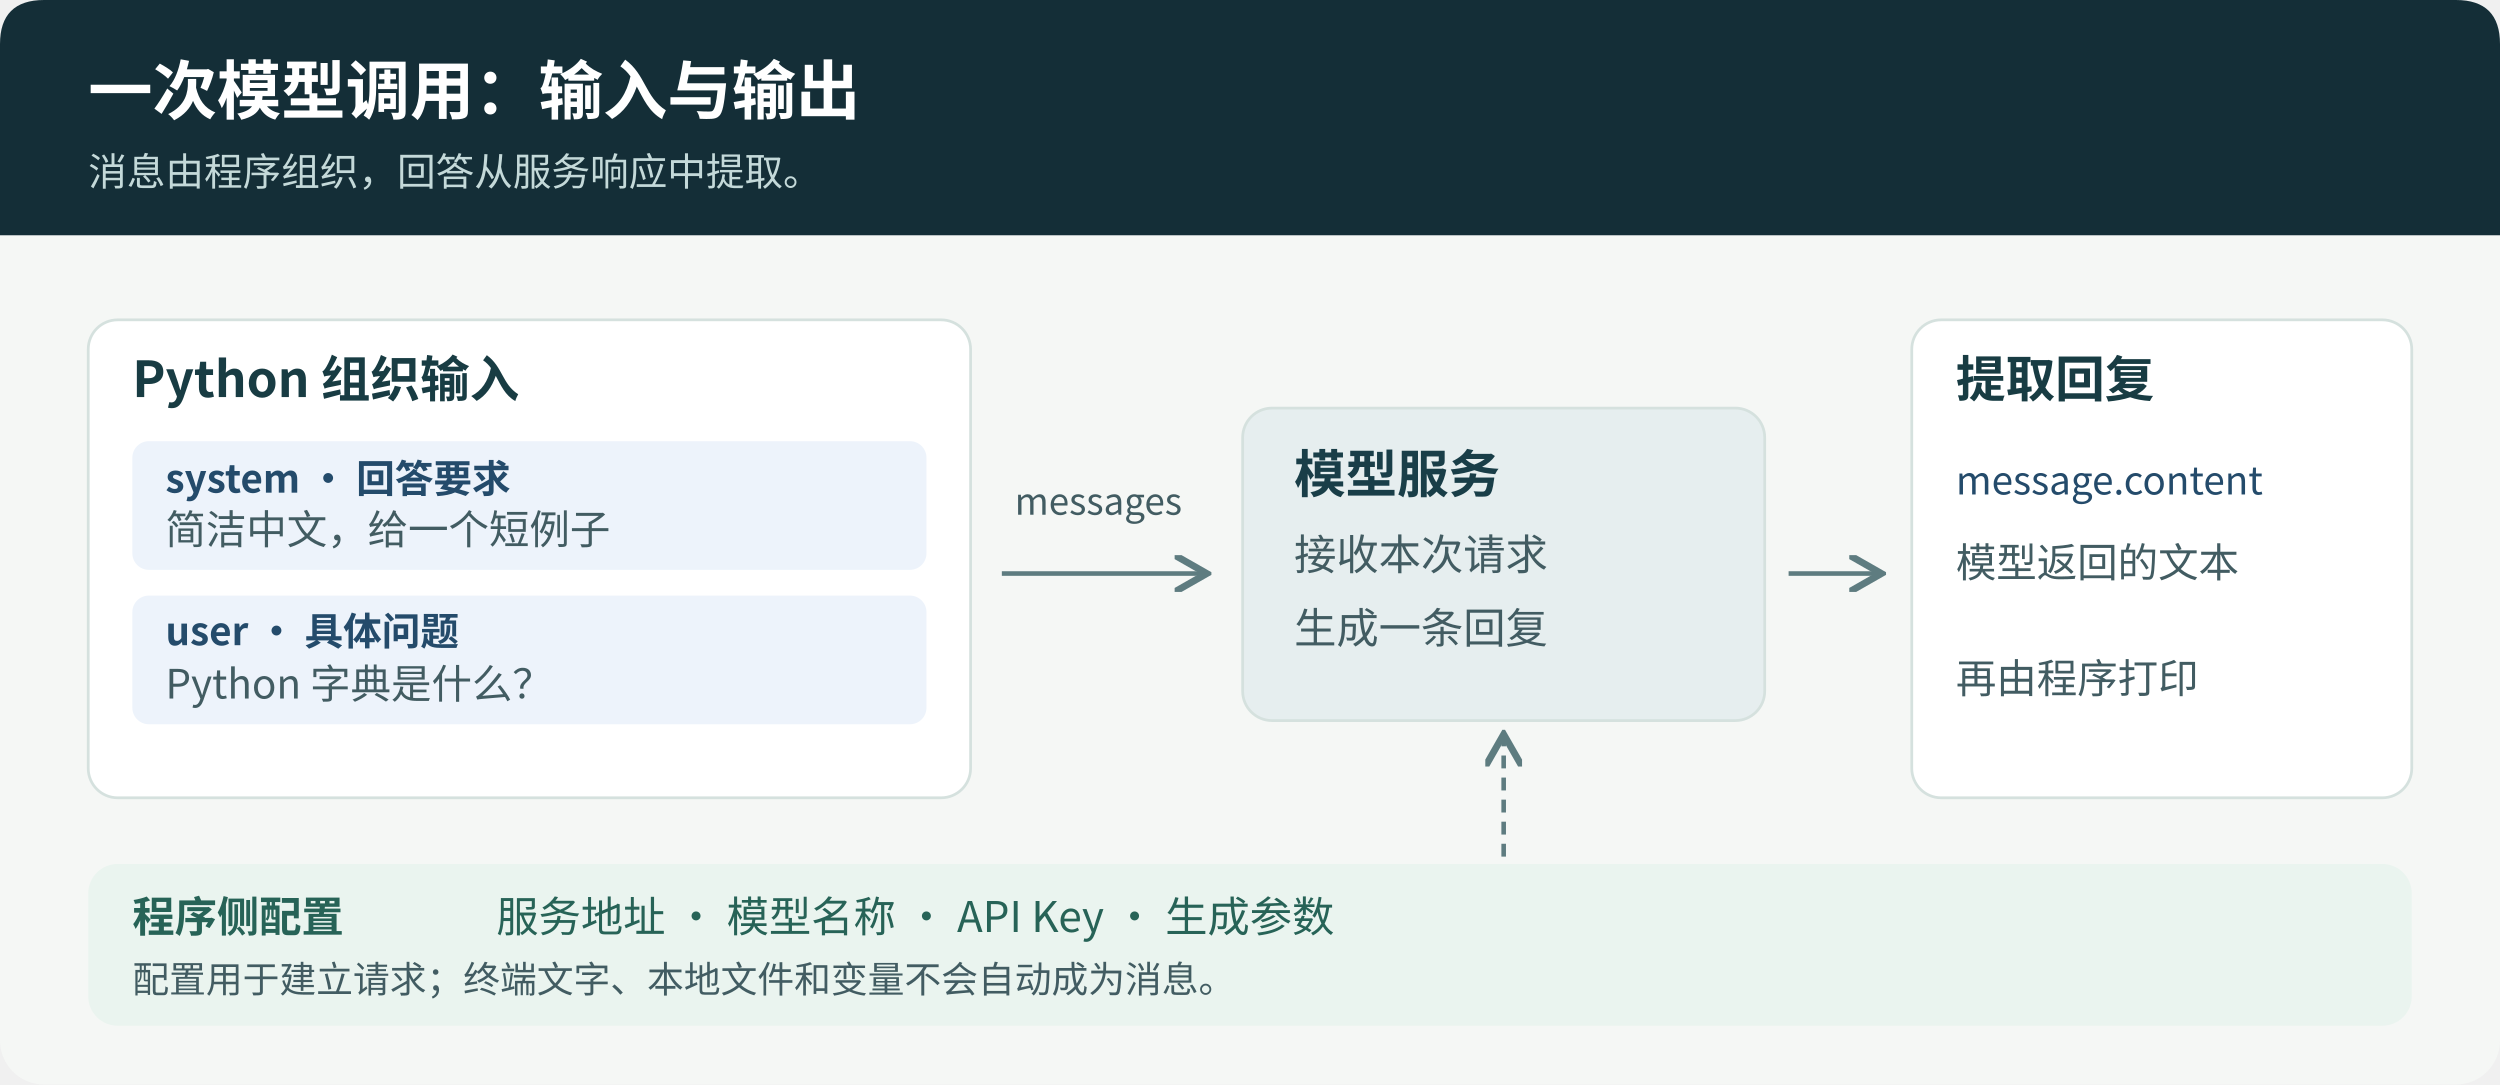
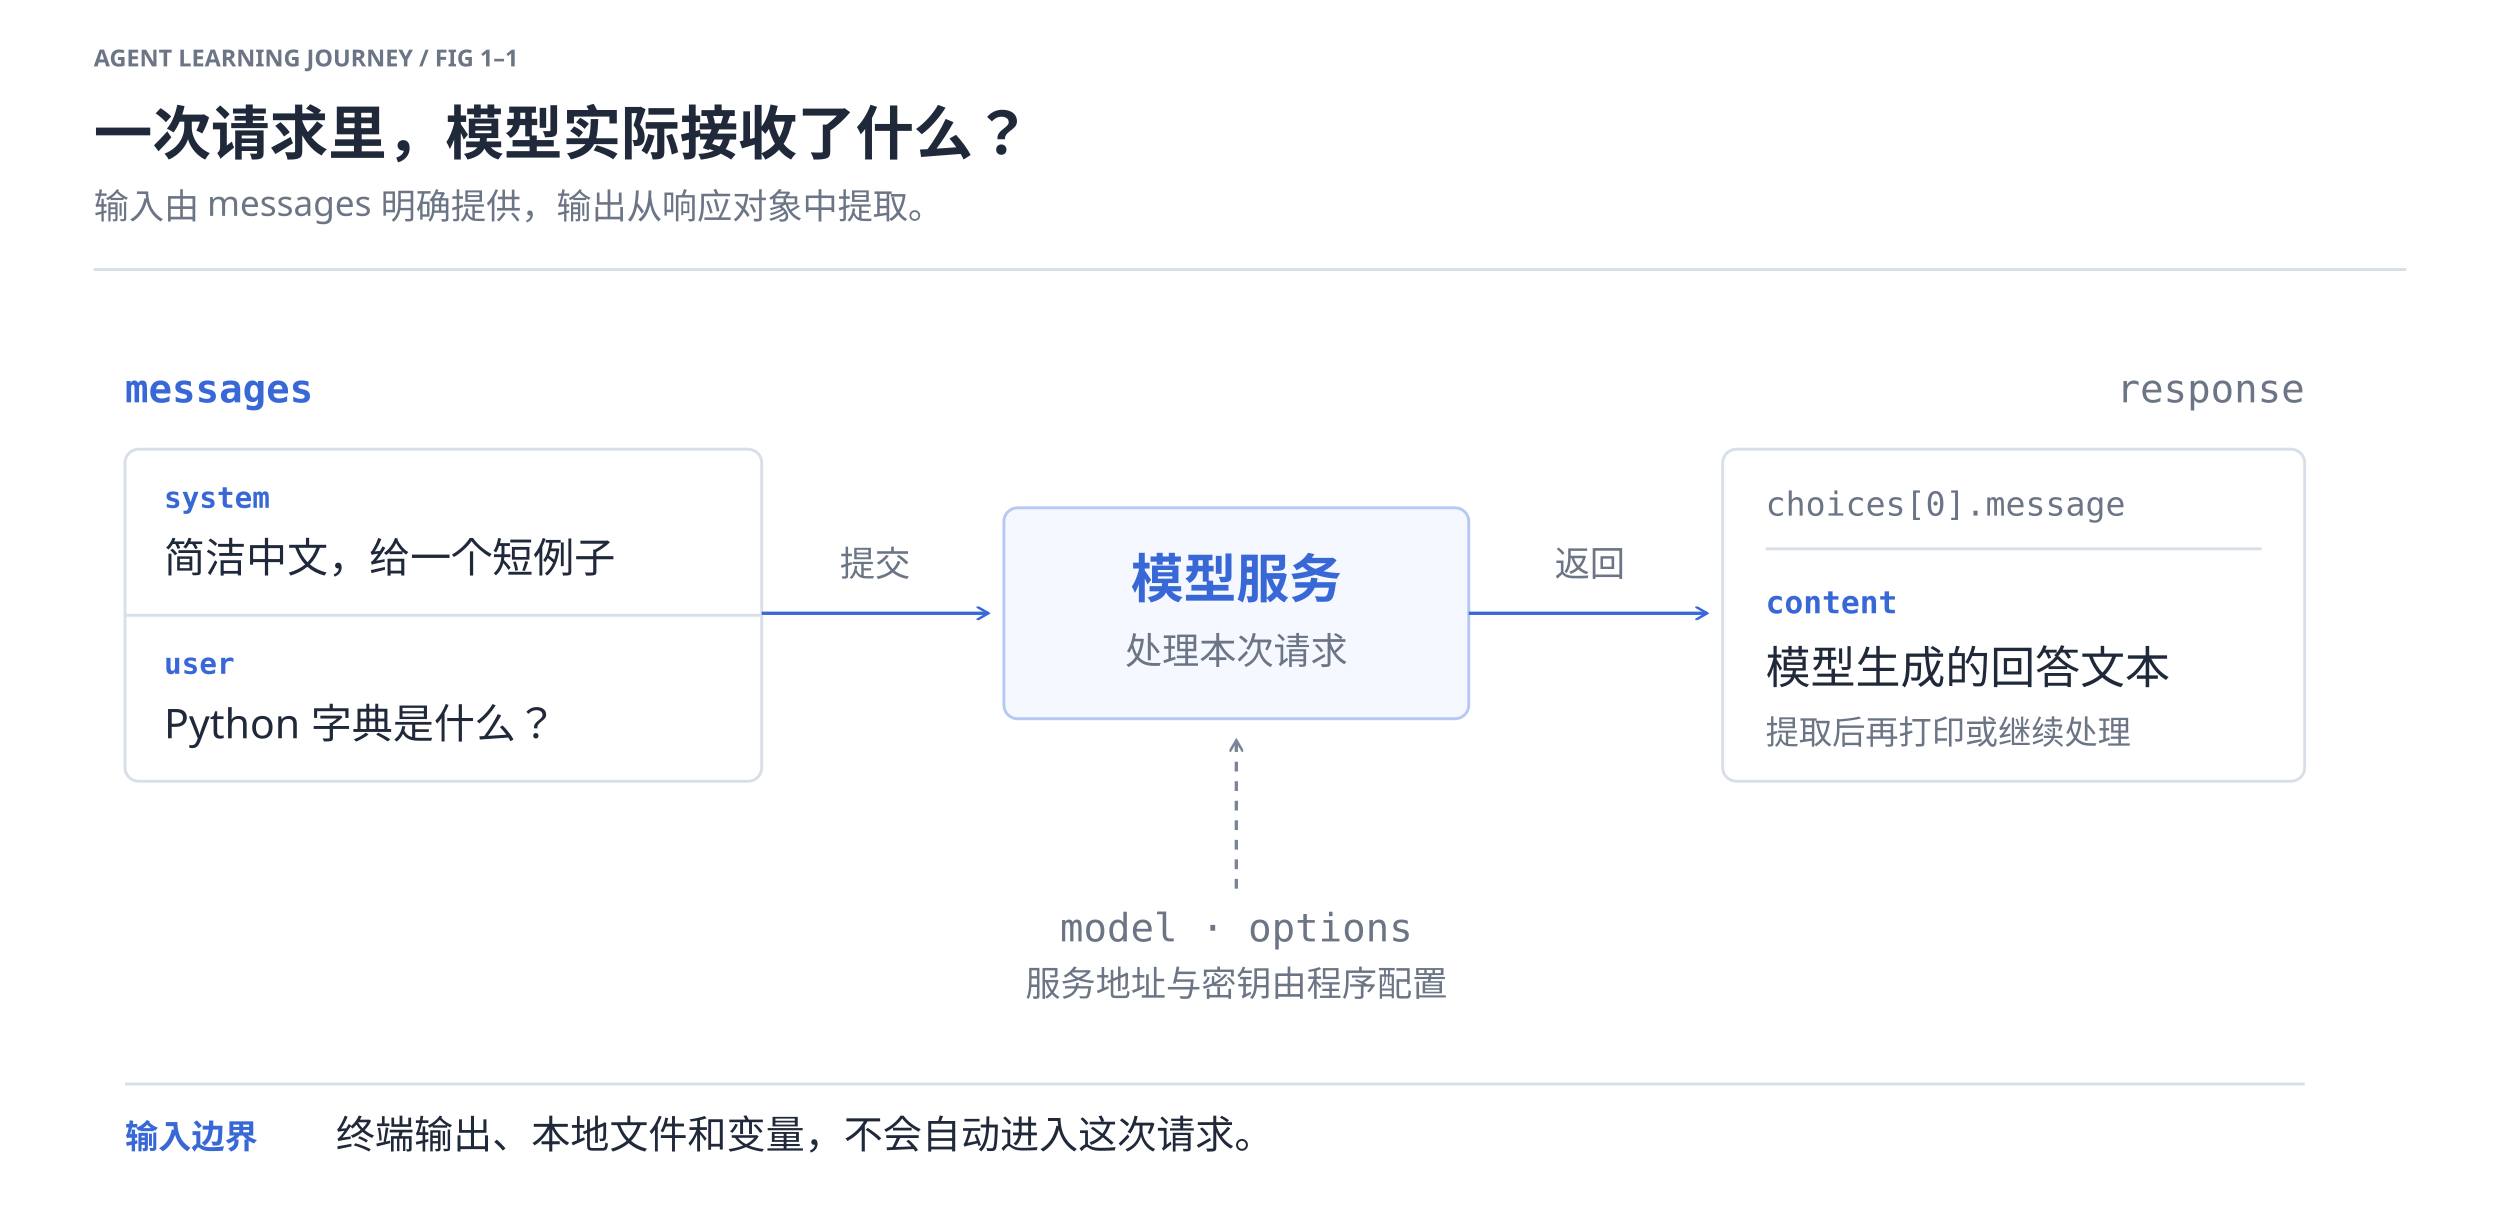
- <svg xmlns="http://www.w3.org/2000/svg" width="1360" height="590" viewBox="0 0 1360 590" role="img" aria-labelledby="title desc">
+ <svg xmlns="http://www.w3.org/2000/svg" width="1280" height="620" viewBox="0 0 1280 620" role="img" aria-labelledby="title desc">
  <defs>
-     <marker id="arrow" markerWidth="8" markerHeight="8" refX="6" refY="4" orient="auto">
-       <path d="M0 0L7 4L0 8" fill="none" stroke="#5e7c80" stroke-width="1.5" />
+     <marker id="arrow-gray" markerWidth="7" markerHeight="7" refX="6" refY="3.5" orient="auto" markerUnits="userSpaceOnUse">
+       <path d="M0 0L6 3.5L0 7" fill="none" stroke="#798596" stroke-width="1.3" />
+     </marker>
+     <marker id="arrow-blue" markerWidth="7" markerHeight="7" refX="6" refY="3.5" orient="auto" markerUnits="userSpaceOnUse">
+       <path d="M0 0L6 3.5L0 7" fill="none" stroke="#3867D6" stroke-width="1.3" />
+     </marker>
+     <marker id="arrow-green" markerWidth="7" markerHeight="7" refX="6" refY="3.5" orient="auto" markerUnits="userSpaceOnUse">
+       <path d="M0 0L6 3.5L0 7" fill="none" stroke="#27816C" stroke-width="1.3" />
+     </marker>
+     <marker id="arrow-orange" markerWidth="7" markerHeight="7" refX="6" refY="3.5" orient="auto" markerUnits="userSpaceOnUse">
+       <path d="M0 0L6 3.5L0 7" fill="none" stroke="#B36535" stroke-width="1.3" />
    </marker>
  </defs>
-   <rect width="1360" height="590" rx="24" fill="#f5f7f5" />
-   <path d="M24 0H1336Q1360 0 1360 24V128H0V24Q0 0 24 0Z" fill="#142e37" />
-   <g font-family="Microsoft YaHei, Noto Sans CJK SC, sans-serif">
-     <text x="48" y="62" font-size="35" fill="#ffffff" font-weight="700">一次模型调用：输入与输出</text>
-     <text x="48" y="101" font-size="21" fill="#c4d9d9" font-weight="400">消息由程序组织，回答从服务响应中提取。</text>
-     <rect x="48" y="174" width="480" height="260" rx="16" fill="#fff" stroke="#d5e1de" stroke-width="1.5" />
-     <text x="72" y="216" font-size="27" fill="#183c43" font-weight="700">Python 组织输入</text>
-     <rect x="72" y="240" width="432" height="70" rx="9" fill="#edf3fb" stroke="none" stroke-width="1.5" />
-     <text x="90" y="268" font-size="21" fill="#244b6b" font-weight="700">system · 回答要求</text>
-     <text x="90" y="296" font-size="22" fill="#425c62" font-weight="400">简洁中文，给一个短例子</text>
-     <rect x="72" y="324" width="432" height="70" rx="9" fill="#edf3fb" stroke="none" stroke-width="1.5" />
-     <text x="90" y="351" font-size="21" fill="#244b6b" font-weight="700">user · 具体问题</text>
-     <text x="90" y="380" font-size="22" fill="#425c62" font-weight="400">Python 字典是什么？</text>
-     <text x="552" y="280" font-size="20" fill="#425c62" font-weight="400">messages</text>
-     <path d="M545 312H654" fill="none" stroke="#5e7c80" stroke-width="2.5" marker-end="url(#arrow)" />
-     <rect x="676" y="222" width="284" height="170" rx="16" fill="#e6eeef" stroke="#d5e1de" stroke-width="1.5" />
-     <text x="704" y="268" font-size="28" fill="#193e48" font-weight="700">模型服务</text>
-     <text x="704" y="310" font-size="23" fill="#425c62" font-weight="400">接收本次请求</text>
-     <text x="704" y="350" font-size="23" fill="#425c62" font-weight="400">生成一条回复</text>
-     <path d="M973 312H1021" fill="none" stroke="#5e7c80" stroke-width="2.5" marker-end="url(#arrow)" />
-     <rect x="1040" y="174" width="272" height="260" rx="16" fill="#fff" stroke="#d5e1de" stroke-width="1.5" />
-     <text x="1064" y="216" font-size="27" fill="#183c43" font-weight="700">提取回复</text>
-     <text x="1064" y="269" font-size="21" fill="#244b6b" font-weight="400">message.content</text>
-     <text x="1064" y="314" font-size="22" fill="#425c62" font-weight="400">模型返回的文本</text>
-     <text x="1064" y="377" font-size="22" fill="#425c62" font-weight="400">再由程序打印</text>
-     <rect x="48" y="470" width="1264" height="88" rx="16" fill="#eaf4ef" stroke="none" stroke-width="1.5" />
-     <text x="72" y="507" font-size="23" fill="#276357" font-weight="700">程序侧配置</text>
-     <text x="270" y="507" font-size="23" fill="#276357" font-weight="400">服务地址 · 模型名称 · API Key · 生成参数</text>
-     <text x="72" y="540" font-size="20" fill="#425c62" font-weight="400">配置用于建立请求；终端文字、本地文件和变量不会自动成为消息。</text>
-     <path d="M818 466V402" fill="none" stroke="#5e7c80" stroke-width="2.5" stroke-dasharray="7 5" marker-end="url(#arrow)" />
+   <rect width="1280" height="620" fill="white" />
+   <g font-family="Segoe UI, Microsoft YaHei, sans-serif">
+     <text x="48" y="34" font-size="12" fill="#6B7585" font-weight="600" text-anchor="start">AGENT LEARNING JOURNEY   /   FIG 1–1</text>
+     <text x="48" y="79" font-size="30" fill="#20293A" font-weight="600" text-anchor="start">一次请求里，模型实际接收了什么？</text>
+     <text x="48" y="112" font-size="18" fill="#6B7585" font-weight="400" text-anchor="start">输入由 messages 明确提供，输出从响应对象中提取。</text>
+     <path d="M48 138H1232" fill="none" stroke="#D9DFE8" stroke-width="1.5" />
+     <text x="64" y="206" font-size="20" fill="#3867D6" font-weight="600" text-anchor="start" font-family="Consolas, Microsoft YaHei, monospace">messages</text>
+     <text x="1180" y="206" font-size="20" fill="#6B7585" font-weight="400" text-anchor="end" font-family="Consolas, Microsoft YaHei, monospace">response</text>
+     <rect x="64" y="230" width="326" height="170" rx="7" fill="#FFFFFF" stroke="#D9DFE8" stroke-width="1.5" />
+     <path d="M64 315H390" fill="none" stroke="#D9DFE8" stroke-width="1.5" />
+     <text x="84" y="260" font-size="15" fill="#3867D6" font-weight="600" text-anchor="start" font-family="Consolas, Microsoft YaHei, monospace">system</text>
+     <text x="84" y="293" font-size="21" fill="#20293A" font-weight="400" text-anchor="start">简洁中文，给一个短例子</text>
+     <text x="84" y="345" font-size="15" fill="#3867D6" font-weight="600" text-anchor="start" font-family="Consolas, Microsoft YaHei, monospace">user</text>
+     <text x="84" y="378" font-size="21" fill="#20293A" font-weight="400" text-anchor="start">Python 字典是什么？</text>
+     <path d="M390 314H506" fill="none" stroke="#3867D6" stroke-width="1.7" marker-end="url(#arrow-blue)" />
+     <text x="448" y="295" font-size="18" fill="#6B7585" font-weight="400" text-anchor="middle">提交</text>
+     <rect x="514" y="260" width="238" height="108" rx="7" fill="#F5F8FF" stroke="#B5C9F4" stroke-width="1.5" />
+     <text x="633" y="306" font-size="27" fill="#3867D6" font-weight="600" text-anchor="middle">模型服务</text>
+     <text x="633" y="340" font-size="19" fill="#6B7585" font-weight="400" text-anchor="middle">处理本次请求</text>
+     <path d="M752 314H874" fill="none" stroke="#3867D6" stroke-width="1.7" marker-end="url(#arrow-blue)" />
+     <text x="814" y="295" font-size="18" fill="#6B7585" font-weight="400" text-anchor="middle">返回</text>
+     <rect x="882" y="230" width="298" height="170" rx="7" fill="#FFFFFF" stroke="#D9DFE8" stroke-width="1.5" />
+     <text x="904" y="264" font-size="17" fill="#6B7585" font-weight="400" text-anchor="start" font-family="Consolas, Microsoft YaHei, monospace">choices[0].message</text>
+     <path d="M904 281H1158" fill="none" stroke="#D9DFE8" stroke-width="1.5" />
+     <text x="904" y="314" font-size="16" fill="#3867D6" font-weight="600" text-anchor="start" font-family="Consolas, Microsoft YaHei, monospace">content</text>
+     <text x="904" y="350" font-size="23" fill="#20293A" font-weight="400" text-anchor="start">模型生成的回答文本</text>
+     <text x="904" y="381" font-size="17" fill="#6B7585" font-weight="400" text-anchor="start">提取后再打印或继续处理</text>
+     <path d="M633 455V379" fill="none" stroke="#798596" stroke-width="1.7" stroke-dasharray="5 5" marker-end="url(#arrow-gray)" />
+     <text x="633" y="482" font-size="20" fill="#6B7585" font-weight="400" text-anchor="middle" font-family="Consolas, Microsoft YaHei, monospace">model · options</text>
+     <text x="633" y="510" font-size="18" fill="#6B7585" font-weight="400" text-anchor="middle">服务地址与密钥由程序配置</text>
+     <path d="M64 555H1180" fill="none" stroke="#D9DFE8" stroke-width="1.5" />
+     <text x="64" y="588" font-size="17" fill="#3867D6" font-weight="600" text-anchor="start">输入边界</text>
+     <text x="172" y="588" font-size="20" fill="#20293A" font-weight="400" text-anchor="start">终端输出、本地文件和变量，不会自动进入这次请求。</text>
  </g>
</svg>
